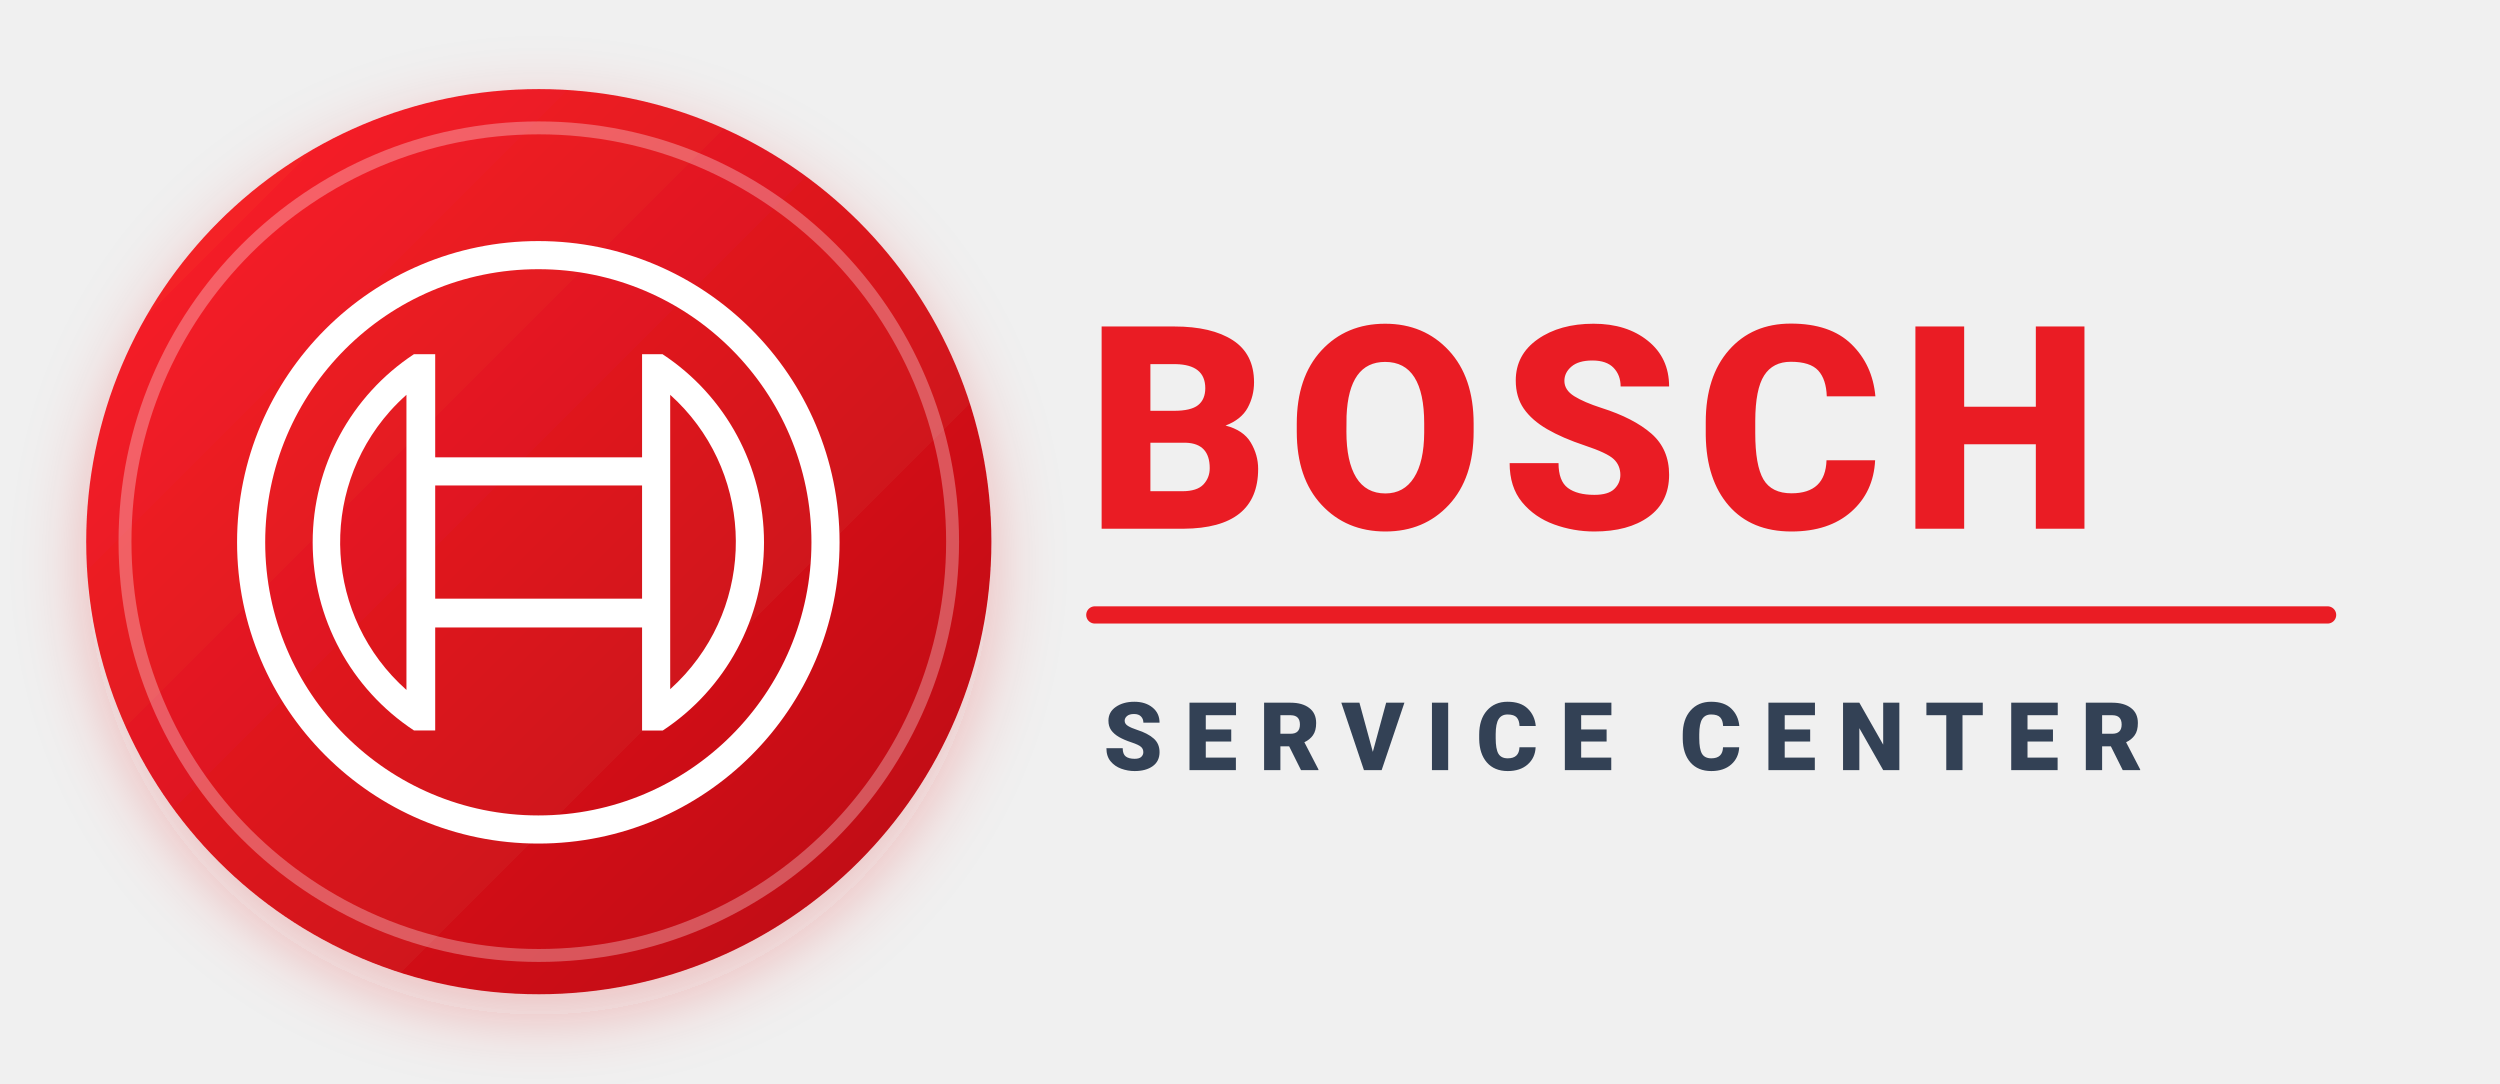
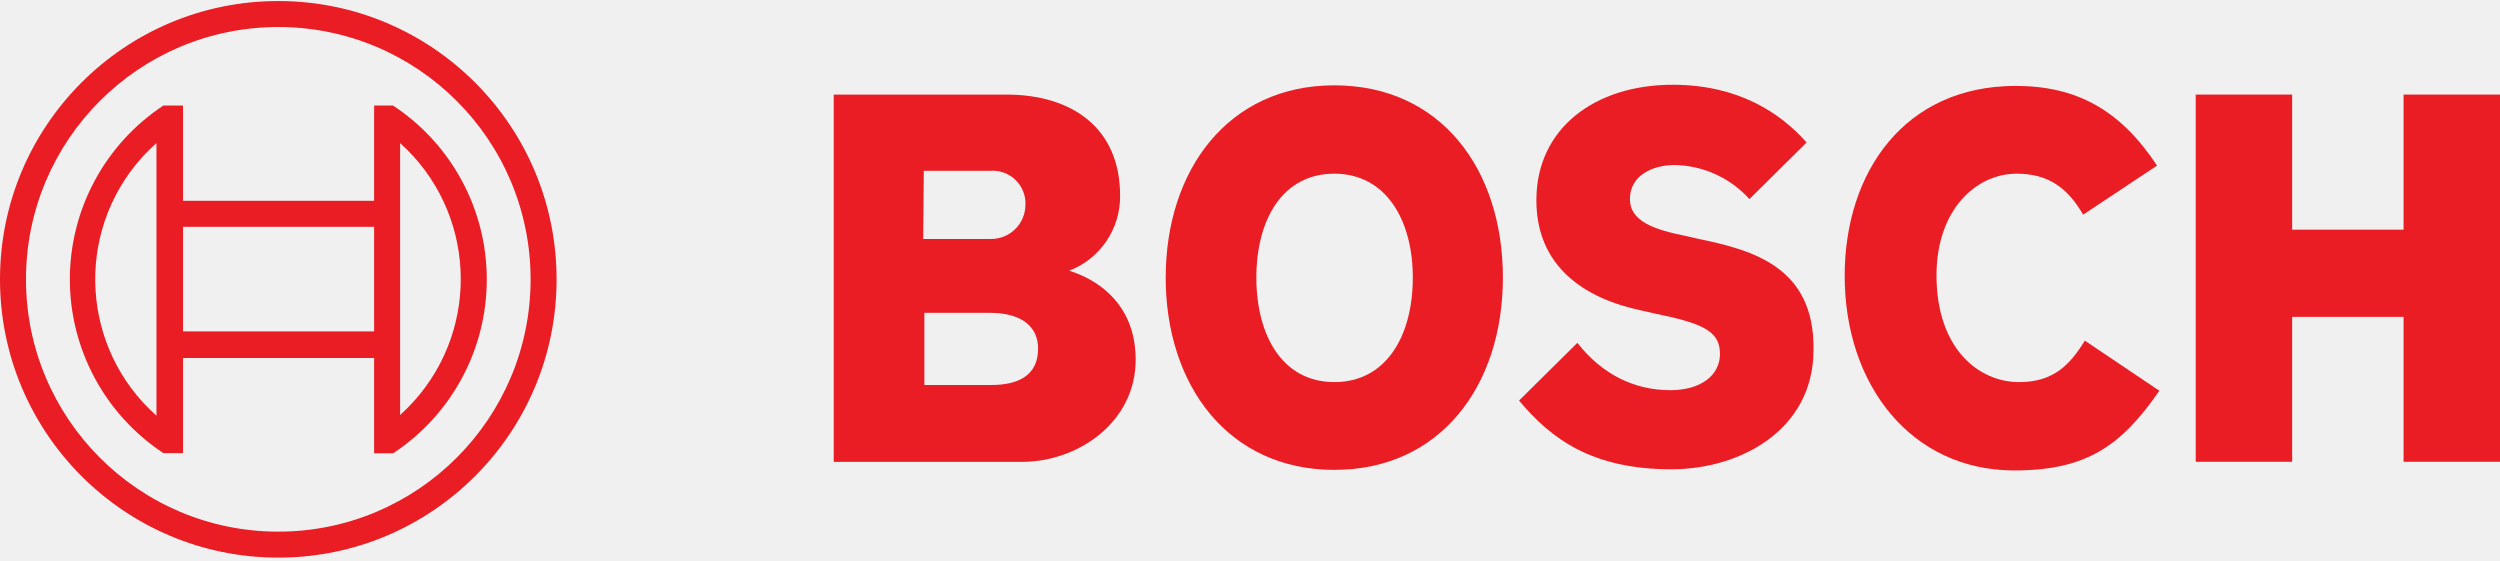
- <svg xmlns="http://www.w3.org/2000/svg" width="600" height="260" viewBox="0 15 580 240">
-   <defs>
-     <linearGradient id="boschGrad" x1="0%" y1="0%" x2="100%" y2="100%">
-       <stop offset="0%" stop-color="#FF242C" />
-       <stop offset="100%" stop-color="#B80810" />
-     </linearGradient>
-     <filter id="boschShadow" x="-20%" y="-20%" width="140%" height="140%">
-       <feDropShadow dx="0" dy="5" stdDeviation="8" flood-color="#EA1C24" flood-opacity="0.25" />
-     </filter>
-   </defs>
-   <circle cx="125" cy="135" r="105" fill="url(#boschGrad)" filter="url(#boschShadow)" />
-   <circle cx="125" cy="135" r="96" fill="none" stroke="rgba(255,255,255,0.3)" stroke-width="3" />
-   <g transform="matrix(1.45 0 0 1.45 55 65)" fill="#ffffff">
-     <path d="M48.2.18a48.2,48.2,0,1,0,48.2,48.2A48.2,48.2,0,0,0,48.2.18Zm0,91.9a43.7,43.7,0,1,1,43.7-43.7,43.71,43.71,0,0,1-43.7,43.7Z" />
-     <path d="M68.1,18.28H64.8v16.5H31.7V18.28H28.3a36.06,36.06,0,0,0,0,60.2h3.4V62H64.8v16.5h3.3a36.05,36.05,0,0,0,0-60.2ZM27.1,72A31.59,31.59,0,0,1,24.47,27.4a32.51,32.51,0,0,1,2.63-2.62Zm37.7-14.6H31.7V39.28H64.8Zm4.5,14.5v-10h0V34.78h0v-10a31.65,31.65,0,0,1,2.39,44.71A33.68,33.68,0,0,1,69.3,71.88Z" />
+ <svg xmlns="http://www.w3.org/2000/svg" width="433" height="97" viewBox="0 0 433 97">
+   <g>
+     <g id="symbol" fill="#EA1C24">
+       <path d="M48.2.18a48.2,48.2,0,1,0,48.2,48.2A48.2,48.2,0,0,0,48.2.18Zm0,91.9a43.7,43.7,0,1,1,43.7-43.7,43.71,43.71,0,0,1-43.7,43.7Z" />
+       <path d="M68.1,18.28H64.8v16.5H31.7V18.28H28.3a36.06,36.06,0,0,0,0,60.2h3.4V62H64.8v16.5h3.3a36.05,36.05,0,0,0,0-60.2ZM27.1,72A31.59,31.59,0,0,1,24.47,27.4a32.51,32.51,0,0,1,2.63-2.62Zm37.7-14.6H31.7V39.28H64.8Zm4.5,14.5v-10h0V34.78h0v-10a31.65,31.65,0,0,1,2.39,44.71A33.68,33.68,0,0,1,69.3,71.88Z" />
+     </g>
+     <g id="logotype" fill="#EA1C24">
+       <path d="M185.2,46.88a13.77,13.77,0,0,0,8.8-13c0-11.7-8.3-17.5-19.7-17.5H144.4V80h32.5c10,0,19.8-7,19.8-17.7C196.7,49.58,185.2,47,185.2,46.88ZM160,29.58h11.6a5.66,5.66,0,0,1,6,5.31q0,.34,0,.69a5.93,5.93,0,0,1-6,5.81H159.9Zm11.7,37.1H160.1V54.18h11.3c5.7,0,8.4,2.5,8.4,6.2C179.8,65,176.4,66.68,171.7,66.68Z" />
+       <path d="M231.1,14.78c-18.4,0-29.2,14.7-29.2,33.3s10.8,33.3,29.2,33.3,29.2-14.6,29.2-33.3S249.6,14.78,231.1,14.78Zm0,51.4c-9,0-13.5-8.1-13.5-18.1s4.5-18,13.5-18,13.6,8.1,13.6,18C244.7,58.18,240.1,66.18,231.1,66.18Z" />
+       <path d="M294.2,41.38l-2.2-.5c-5.4-1.1-9.7-2.5-9.7-6.4,0-4.2,4.1-5.9,7.7-5.9a17.86,17.86,0,0,1,13,5.9l9.9-9.8c-4.5-5.1-11.8-10-23.2-10-13.4,0-23.6,7.5-23.6,20,0,11.4,8.2,17,18.2,19.1l2.2.5c8.3,1.7,11.4,3,11.4,7,0,3.8-3.4,6.3-8.6,6.3-6.2,0-11.8-2.7-16.1-8.2l-10.1,10c5.6,6.7,12.7,11.9,26.4,11.9,11.9,0,24.6-6.8,24.6-20.7C314.3,46.08,303.3,43.28,294.2,41.38Z" />
+       <path d="M349.7,66.18c-7,0-14.3-5.8-14.3-18.5,0-11.3,6.8-17.6,13.9-17.6,5.6,0,8.9,2.6,11.5,7.1l12.8-8.5c-6.4-9.7-14-13.8-24.5-13.8-19.2,0-29.6,14.9-29.6,32.9,0,18.9,11.5,33.7,29.4,33.7,12.6,0,18.6-4.4,25.1-13.8L361.1,59C358.5,63.18,355.7,66.18,349.7,66.18Z" />
+       <polygon points="416.3 16.38 416.3 39.78 397 39.78 397 16.38 380.3 16.38 380.3 79.98 397 79.98 397 54.88 416.3 54.88 416.3 79.98 433 79.98 433 16.38 416.3 16.38" />
+     </g>
  </g>
-   <text x="252" y="132" font-family="'Segoe UI', Roboto, Helvetica, Arial, sans-serif" font-weight="900" font-size="66" fill="#EA1C24" letter-spacing="4">BOSCH</text>
-   <line x1="254" y1="152" x2="540" y2="152" stroke="#EA1C24" stroke-width="4" stroke-linecap="round" />
-   <text x="256" y="188" font-family="'Segoe UI', Roboto, Helvetica, Arial, sans-serif" font-weight="800" font-size="22" fill="#334155" letter-spacing="5">SERVICE CENTER</text>
</svg>
